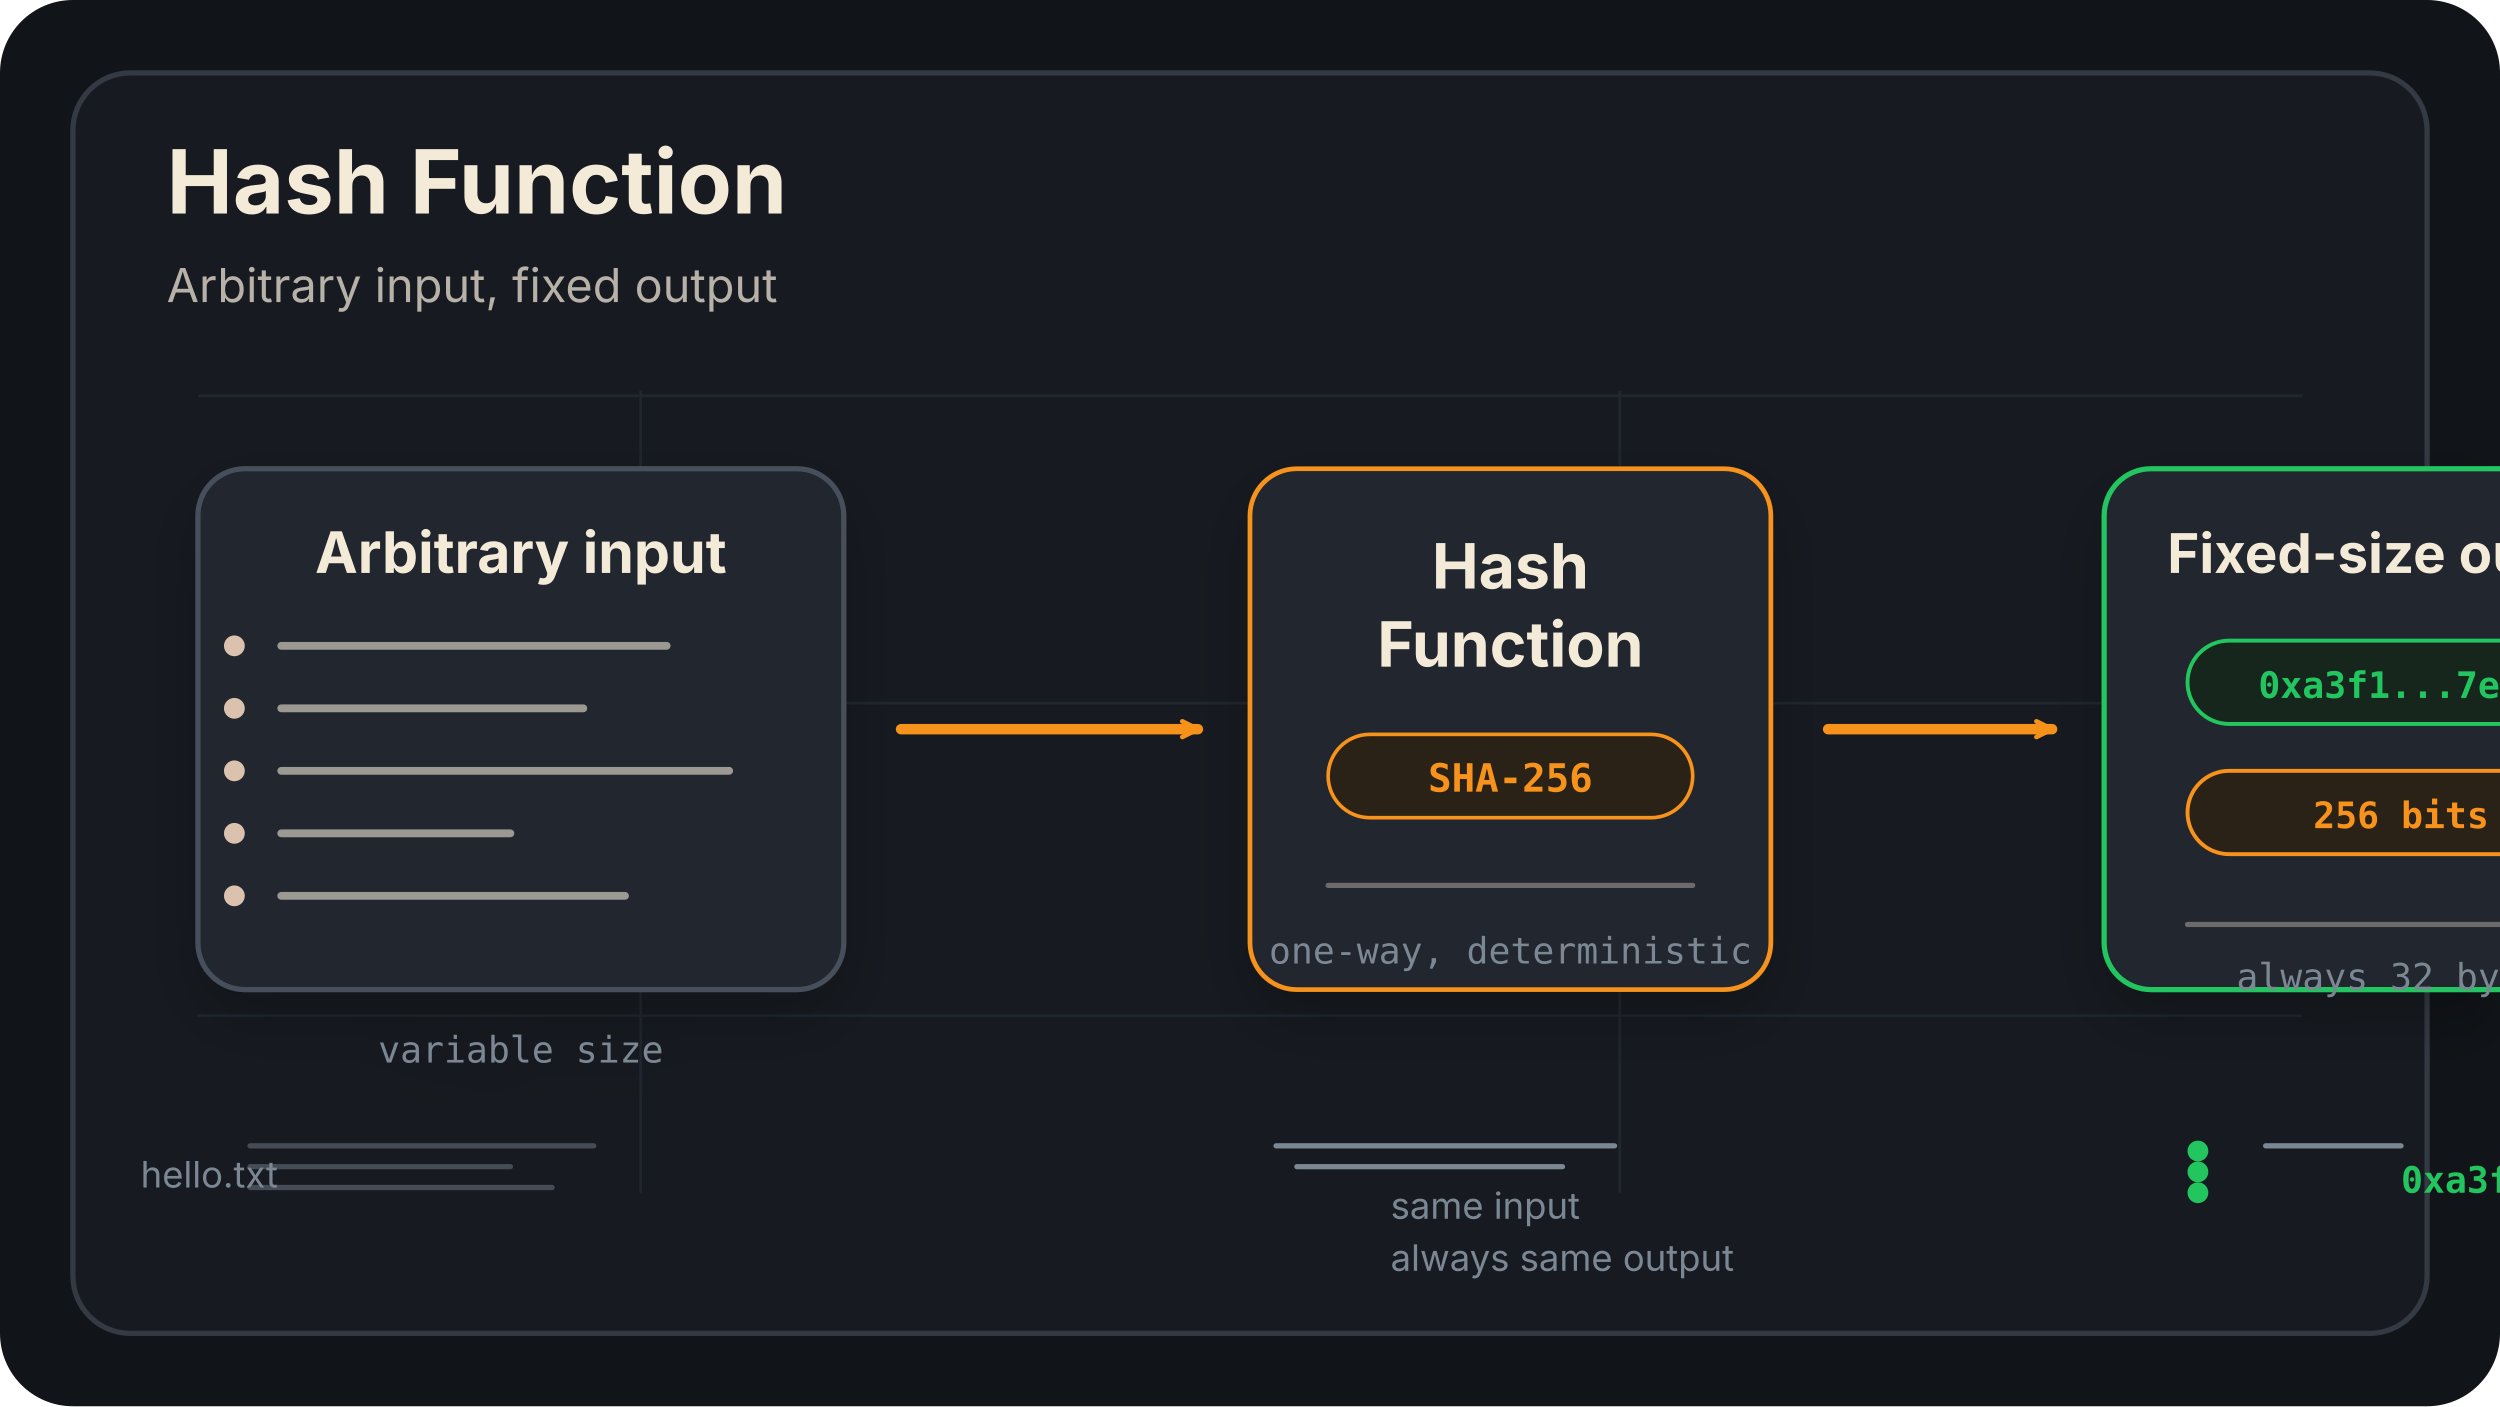
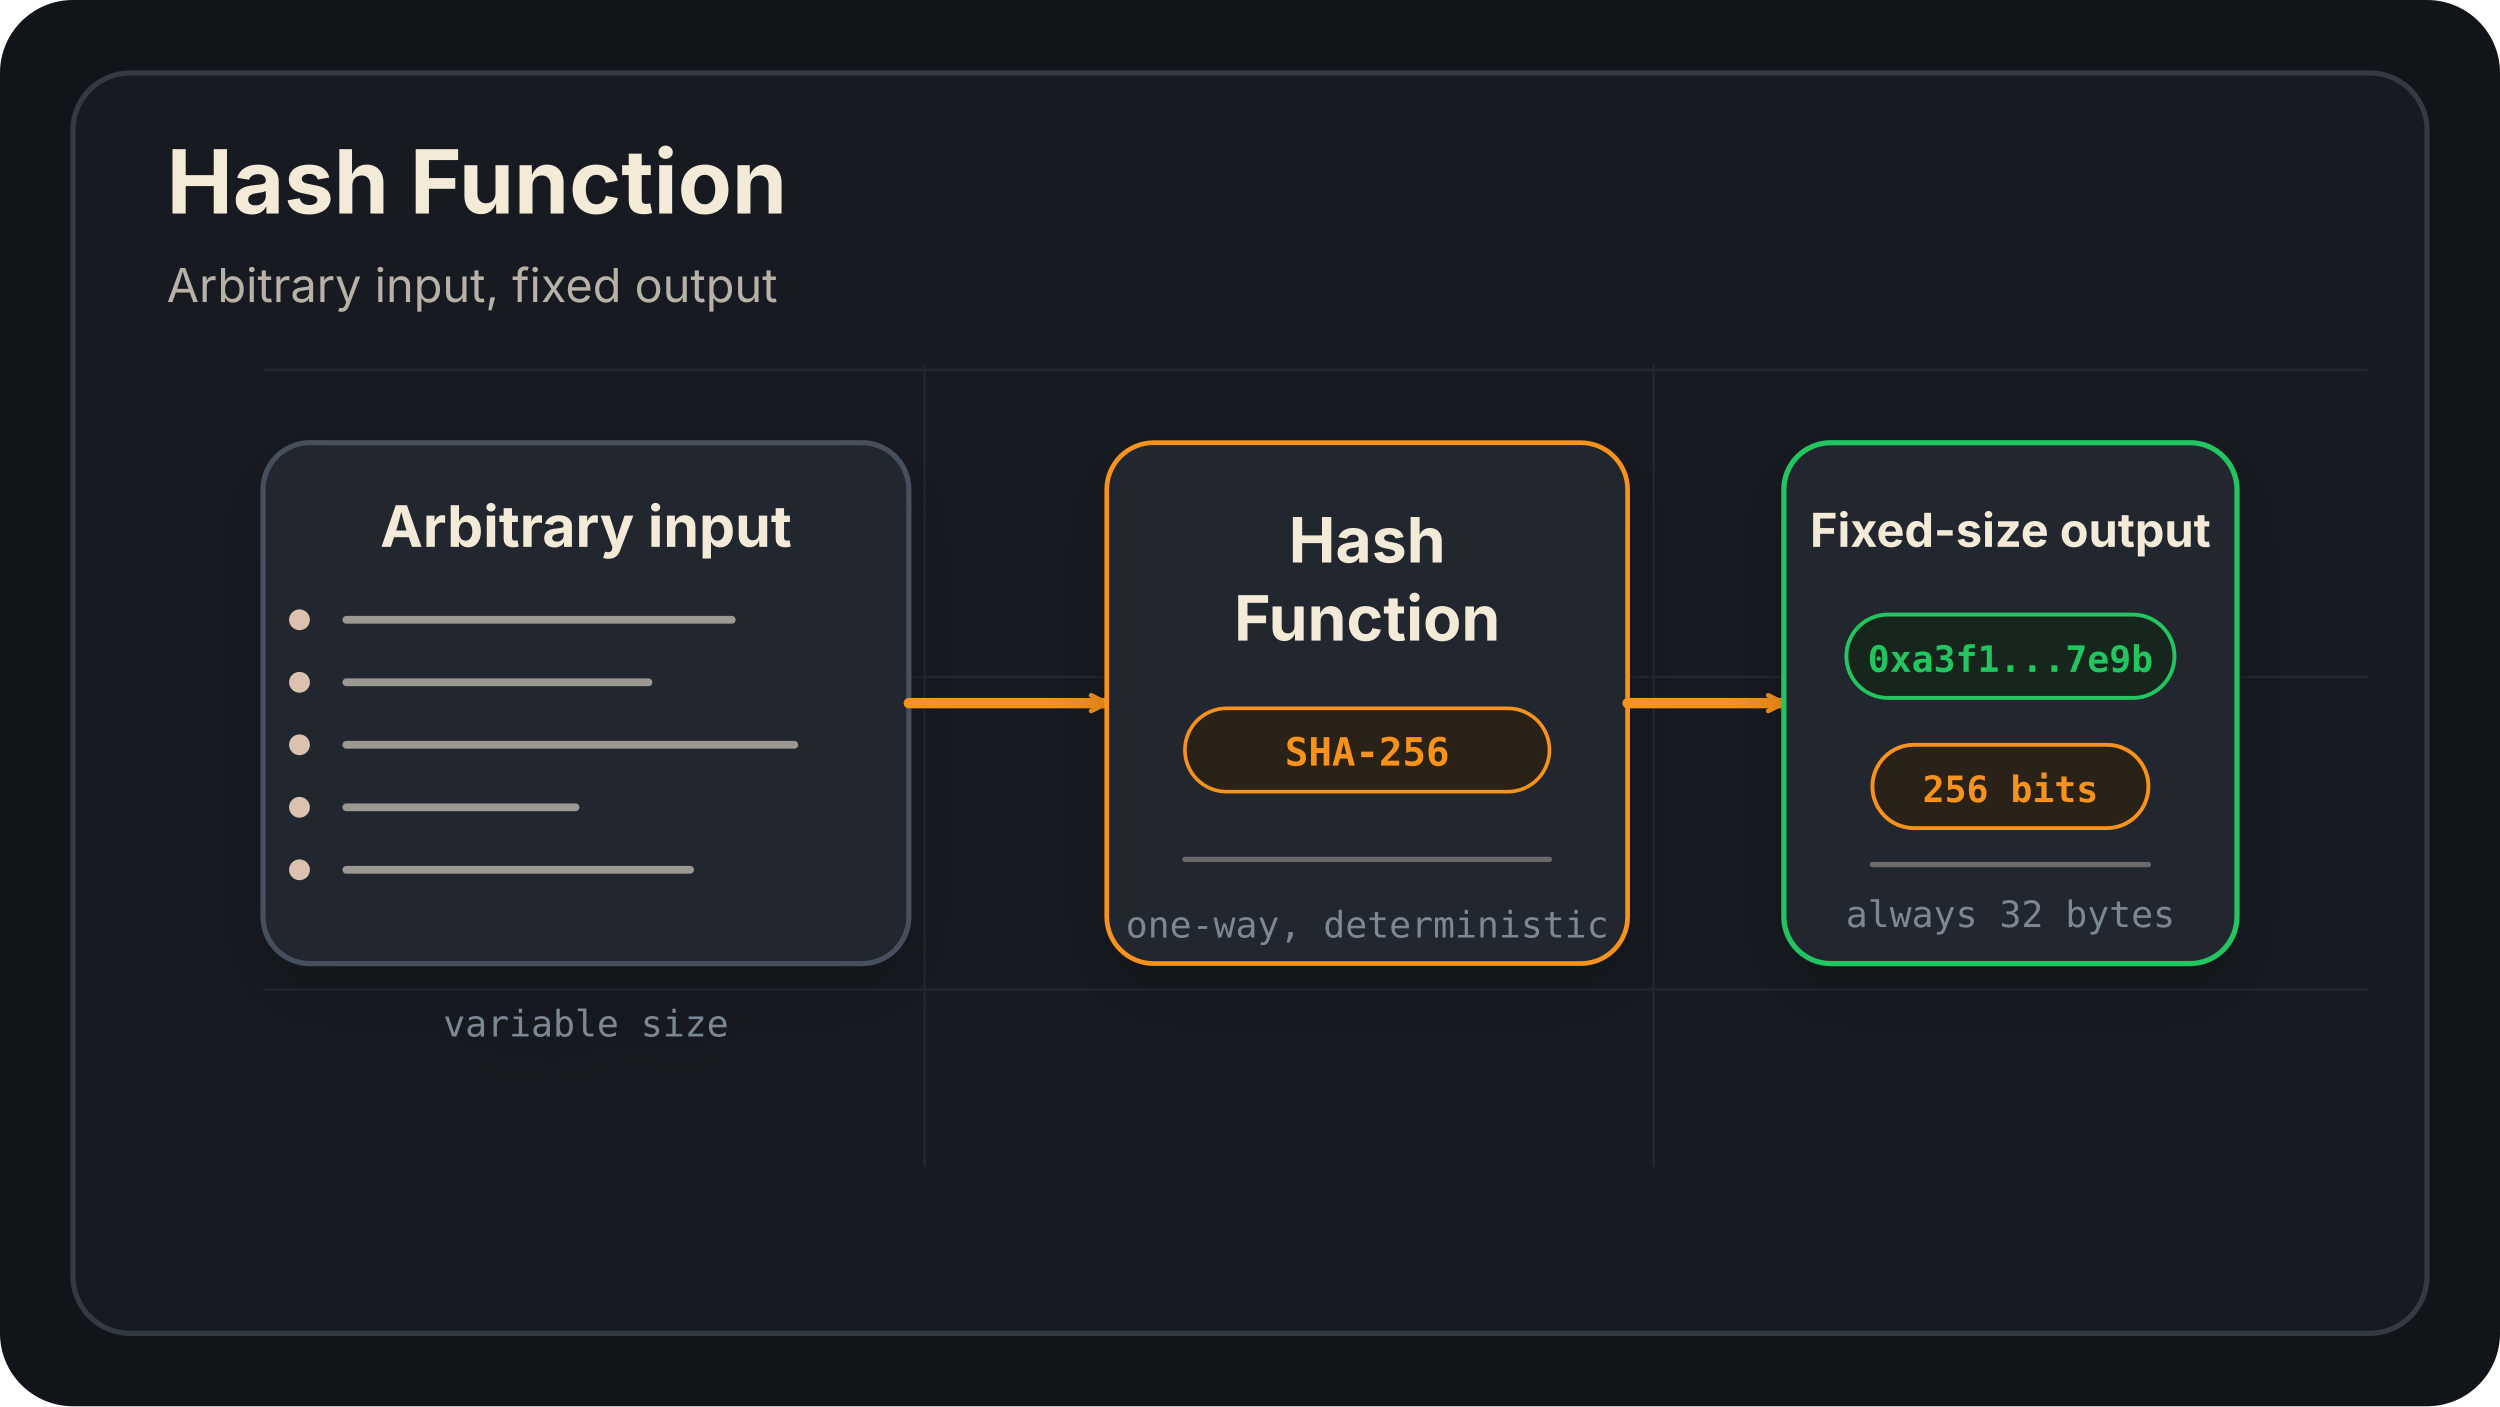
<svg xmlns="http://www.w3.org/2000/svg" width="960" height="540" viewBox="0 0 960 540" fill="none" role="img" aria-labelledby="title desc">
  <defs>
    <marker id="arrow-orange" markerWidth="10" markerHeight="10" refX="8" refY="5" orient="auto" markerUnits="userSpaceOnUse">
      <path d="M2 2L8 5L2 8" fill="none" stroke="#F7931A" stroke-width="1.8" stroke-linecap="round" stroke-linejoin="round" />
    </marker>
    <marker id="arrow-muted" markerWidth="10" markerHeight="10" refX="8" refY="5" orient="auto" markerUnits="userSpaceOnUse">
      <path d="M2 2L8 5L2 8" fill="none" stroke="#7C8794" stroke-width="1.8" stroke-linecap="round" stroke-linejoin="round" />
    </marker>
    <filter id="soft" x="-20%" y="-20%" width="140%" height="140%">
      <feDropShadow dx="0" dy="10" stdDeviation="12" flood-color="#000000" flood-opacity="0.24" />
    </filter>
  </defs>
  <rect width="960" height="540" rx="28" fill="#111418" />
  <rect x="28" y="28" width="904" height="484" rx="22" fill="#171B21" stroke="#343A44" stroke-width="2" />
  <text x="64" y="82" fill="#F4EAD8" font-family="Inter, Arial, sans-serif" font-size="34" font-weight="700">Hash Function</text>
  <text x="64" y="116" fill="#B7B1A8" font-family="Inter, Arial, sans-serif" font-size="18">Arbitrary input, fixed output</text>
  <g stroke="#28313B" stroke-width="1" opacity="0.55">
-     <path d="M76 152H884" />
-     <path d="M76 270H884" />
-     <path d="M76 390H884" />
-     <path d="M246 150V458" />
-     <path d="M622 150V458" />
+     <path d="M101 142H909" />
+     <path d="M101 260H909" />
+     <path d="M101 380H909" />
+     <path d="M355 140V448" />
+     <path d="M635 140V448" />
  </g>
  <g filter="url(#soft)">
-     <rect x="76" y="180" width="248" height="200" rx="18" fill="#20252D" stroke="#46505C" stroke-width="2" />
-     <text x="200" y="220" text-anchor="middle" fill="#F4EAD8" font-family="Inter, Arial, sans-serif" font-size="22" font-weight="700">Arbitrary input</text>
+     <rect x="101" y="170" width="248" height="200" rx="18" fill="#20252D" stroke="#46505C" stroke-width="2" />
+     <text x="225" y="210" text-anchor="middle" fill="#F4EAD8" font-family="Inter, Arial, sans-serif" font-size="22" font-weight="700">Arbitrary input</text>
    <g stroke="#B7B1A8" stroke-linecap="round" opacity="0.82">
-       <path d="M108 248H256" stroke-width="3" />
-       <path d="M108 272H224" stroke-width="3" />
-       <path d="M108 296H280" stroke-width="3" />
-       <path d="M108 320H196" stroke-width="3" />
-       <path d="M108 344H240" stroke-width="3" />
+       <path d="M133 238H281" stroke-width="3" />
+       <path d="M133 262H249" stroke-width="3" />
+       <path d="M133 286H305" stroke-width="3" />
+       <path d="M133 310H221" stroke-width="3" />
+       <path d="M133 334H265" stroke-width="3" />
    </g>
-     <circle cx="90" cy="248" r="4" fill="#DBC2AE" />
-     <circle cx="90" cy="272" r="4" fill="#DBC2AE" />
-     <circle cx="90" cy="296" r="4" fill="#DBC2AE" />
-     <circle cx="90" cy="320" r="4" fill="#DBC2AE" />
-     <circle cx="90" cy="344" r="4" fill="#DBC2AE" />
-     <text x="200" y="408" text-anchor="middle" fill="#7C8794" font-family="JetBrains Mono, monospace" font-size="14">variable size</text>
+     <circle cx="115" cy="238" r="4" fill="#DBC2AE" />
+     <circle cx="115" cy="262" r="4" fill="#DBC2AE" />
+     <circle cx="115" cy="286" r="4" fill="#DBC2AE" />
+     <circle cx="115" cy="310" r="4" fill="#DBC2AE" />
+     <circle cx="115" cy="334" r="4" fill="#DBC2AE" />
+     <text x="225" y="398" text-anchor="middle" fill="#7C8794" font-family="JetBrains Mono, monospace" font-size="14">variable size</text>
  </g>
-   <path d="M346 280H460" stroke="#F7931A" stroke-width="4" stroke-linecap="round" marker-end="url(#arrow-orange)" />
+   <path d="M349 270H425" stroke="#F7931A" stroke-width="4" stroke-linecap="round" marker-end="url(#arrow-orange)" />
  <g filter="url(#soft)">
-     <rect x="480" y="180" width="200" height="200" rx="18" fill="#20252D" stroke="#F7931A" stroke-width="1.8" />
-     <text x="580" y="226" text-anchor="middle" fill="#F4EAD8" font-family="Inter, Arial, sans-serif" font-size="24" font-weight="700">Hash</text>
-     <text x="580" y="256" text-anchor="middle" fill="#F4EAD8" font-family="Inter, Arial, sans-serif" font-size="24" font-weight="700">Function</text>
-     <rect x="510" y="282" width="140" height="32" rx="16" fill="#2A2116" stroke="#F7931A" stroke-width="1.4" />
-     <text x="580" y="304" text-anchor="middle" fill="#F7931A" font-family="JetBrains Mono, monospace" font-size="15" font-weight="700">SHA-256</text>
+     <rect x="425" y="170" width="200" height="200" rx="18" fill="#20252D" stroke="#F7931A" stroke-width="1.8" />
+     <text x="525" y="216" text-anchor="middle" fill="#F4EAD8" font-family="Inter, Arial, sans-serif" font-size="24" font-weight="700">Hash</text>
+     <text x="525" y="246" text-anchor="middle" fill="#F4EAD8" font-family="Inter, Arial, sans-serif" font-size="24" font-weight="700">Function</text>
+     <rect x="455" y="272" width="140" height="32" rx="16" fill="#2A2116" stroke="#F7931A" stroke-width="1.4" />
+     <text x="525" y="294" text-anchor="middle" fill="#F7931A" font-family="JetBrains Mono, monospace" font-size="15" font-weight="700">SHA-256</text>
    <g stroke="#B7B1A8" stroke-linecap="round" opacity="0.5">
-       <path d="M510 340H650" stroke-width="2" />
+       <path d="M455 330H595" stroke-width="2" />
    </g>
-     <text x="580" y="370" text-anchor="middle" fill="#7C8794" font-family="JetBrains Mono, monospace" font-size="14">one-way, deterministic</text>
+     <text x="525" y="360" text-anchor="middle" fill="#7C8794" font-family="JetBrains Mono, monospace" font-size="14">one-way, deterministic</text>
  </g>
-   <path d="M702 280H788" stroke="#F7931A" stroke-width="4" stroke-linecap="round" marker-end="url(#arrow-orange)" />
+   <path d="M625 270H685" stroke="#F7931A" stroke-width="4" stroke-linecap="round" marker-end="url(#arrow-orange)" />
  <g filter="url(#soft)">
-     <rect x="808" y="180" width="228" height="200" rx="18" fill="#20252D" stroke="#22C55E" stroke-width="2" />
-     <text x="922" y="220" text-anchor="middle" fill="#F4EAD8" font-family="Inter, Arial, sans-serif" font-size="21" font-weight="700">Fixed-size output</text>
-     <rect x="840" y="246" width="164" height="32" rx="16" fill="#14251A" stroke="#22C55E" stroke-width="1.5" />
-     <text x="922" y="268" text-anchor="middle" fill="#22C55E" font-family="JetBrains Mono, monospace" font-size="14" font-weight="700">0xa3f1...7e9b</text>
-     <rect x="840" y="296" width="164" height="32" rx="16" fill="#2A2116" stroke="#F7931A" stroke-width="1.5" />
-     <text x="922" y="318" text-anchor="middle" fill="#F7931A" font-family="JetBrains Mono, monospace" font-size="14" font-weight="700">256 bits</text>
+     <rect x="685" y="170" width="174" height="200" rx="18" fill="#20252D" stroke="#22C55E" stroke-width="2" />
+     <text x="772" y="210" text-anchor="middle" fill="#F4EAD8" font-family="Inter, Arial, sans-serif" font-size="18" font-weight="700">Fixed-size output</text>
+     <rect x="709" y="236" width="126" height="32" rx="16" fill="#14251A" stroke="#22C55E" stroke-width="1.5" />
+     <text x="772" y="258" text-anchor="middle" fill="#22C55E" font-family="JetBrains Mono, monospace" font-size="14" font-weight="700">0xa3f1...7e9b</text>
+     <rect x="719" y="286" width="106" height="32" rx="16" fill="#2A2116" stroke="#F7931A" stroke-width="1.5" />
+     <text x="772" y="308" text-anchor="middle" fill="#F7931A" font-family="JetBrains Mono, monospace" font-size="14" font-weight="700">256 bits</text>
    <g stroke="#B7B1A8" stroke-linecap="round" opacity="0.5">
-       <path d="M840 355H1004" stroke-width="2" />
+       <path d="M719 332H825" stroke-width="2" />
    </g>
-     <text x="922" y="380" text-anchor="middle" fill="#7C8794" font-family="JetBrains Mono, monospace" font-size="14">always 32 bytes</text>
+     <text x="772" y="356" text-anchor="middle" fill="#7C8794" font-family="JetBrains Mono, monospace" font-size="14">always 32 bytes</text>
  </g>
-   <g stroke="#7C8794" stroke-linecap="round" opacity="0.45">
-     <path d="M96 440H228" stroke-width="2" />
-     <path d="M96 448H196" stroke-width="2" />
-     <path d="M96 456H212" stroke-width="2" />
-   </g>
-   <text x="54" y="456" fill="#7C8794" font-family="Inter, Arial, sans-serif" font-size="14">hello.txt</text>
-   <path d="M490 440H620" stroke="#7C8794" stroke-width="2" stroke-linecap="round" />
-   <path d="M498 448H600" stroke="#7C8794" stroke-width="2" stroke-linecap="round" />
-   <text x="534" y="468" fill="#7C8794" font-family="Inter, Arial, sans-serif" font-size="14">same input</text>
-   <text x="534" y="488" fill="#7C8794" font-family="Inter, Arial, sans-serif" font-size="14">always same output</text>
-   <path d="M870 440H922" stroke="#7C8794" stroke-width="2" stroke-linecap="round" />
-   <g fill="#22C55E">
-     <circle cx="844" cy="442" r="4" />
-     <circle cx="844" cy="450" r="4" />
-     <circle cx="844" cy="458" r="4" />
-   </g>
-   <text x="922" y="458" fill="#22C55E" font-family="JetBrains Mono, monospace" font-size="14" font-weight="700">0xa3f1...7e9b</text>
</svg>
